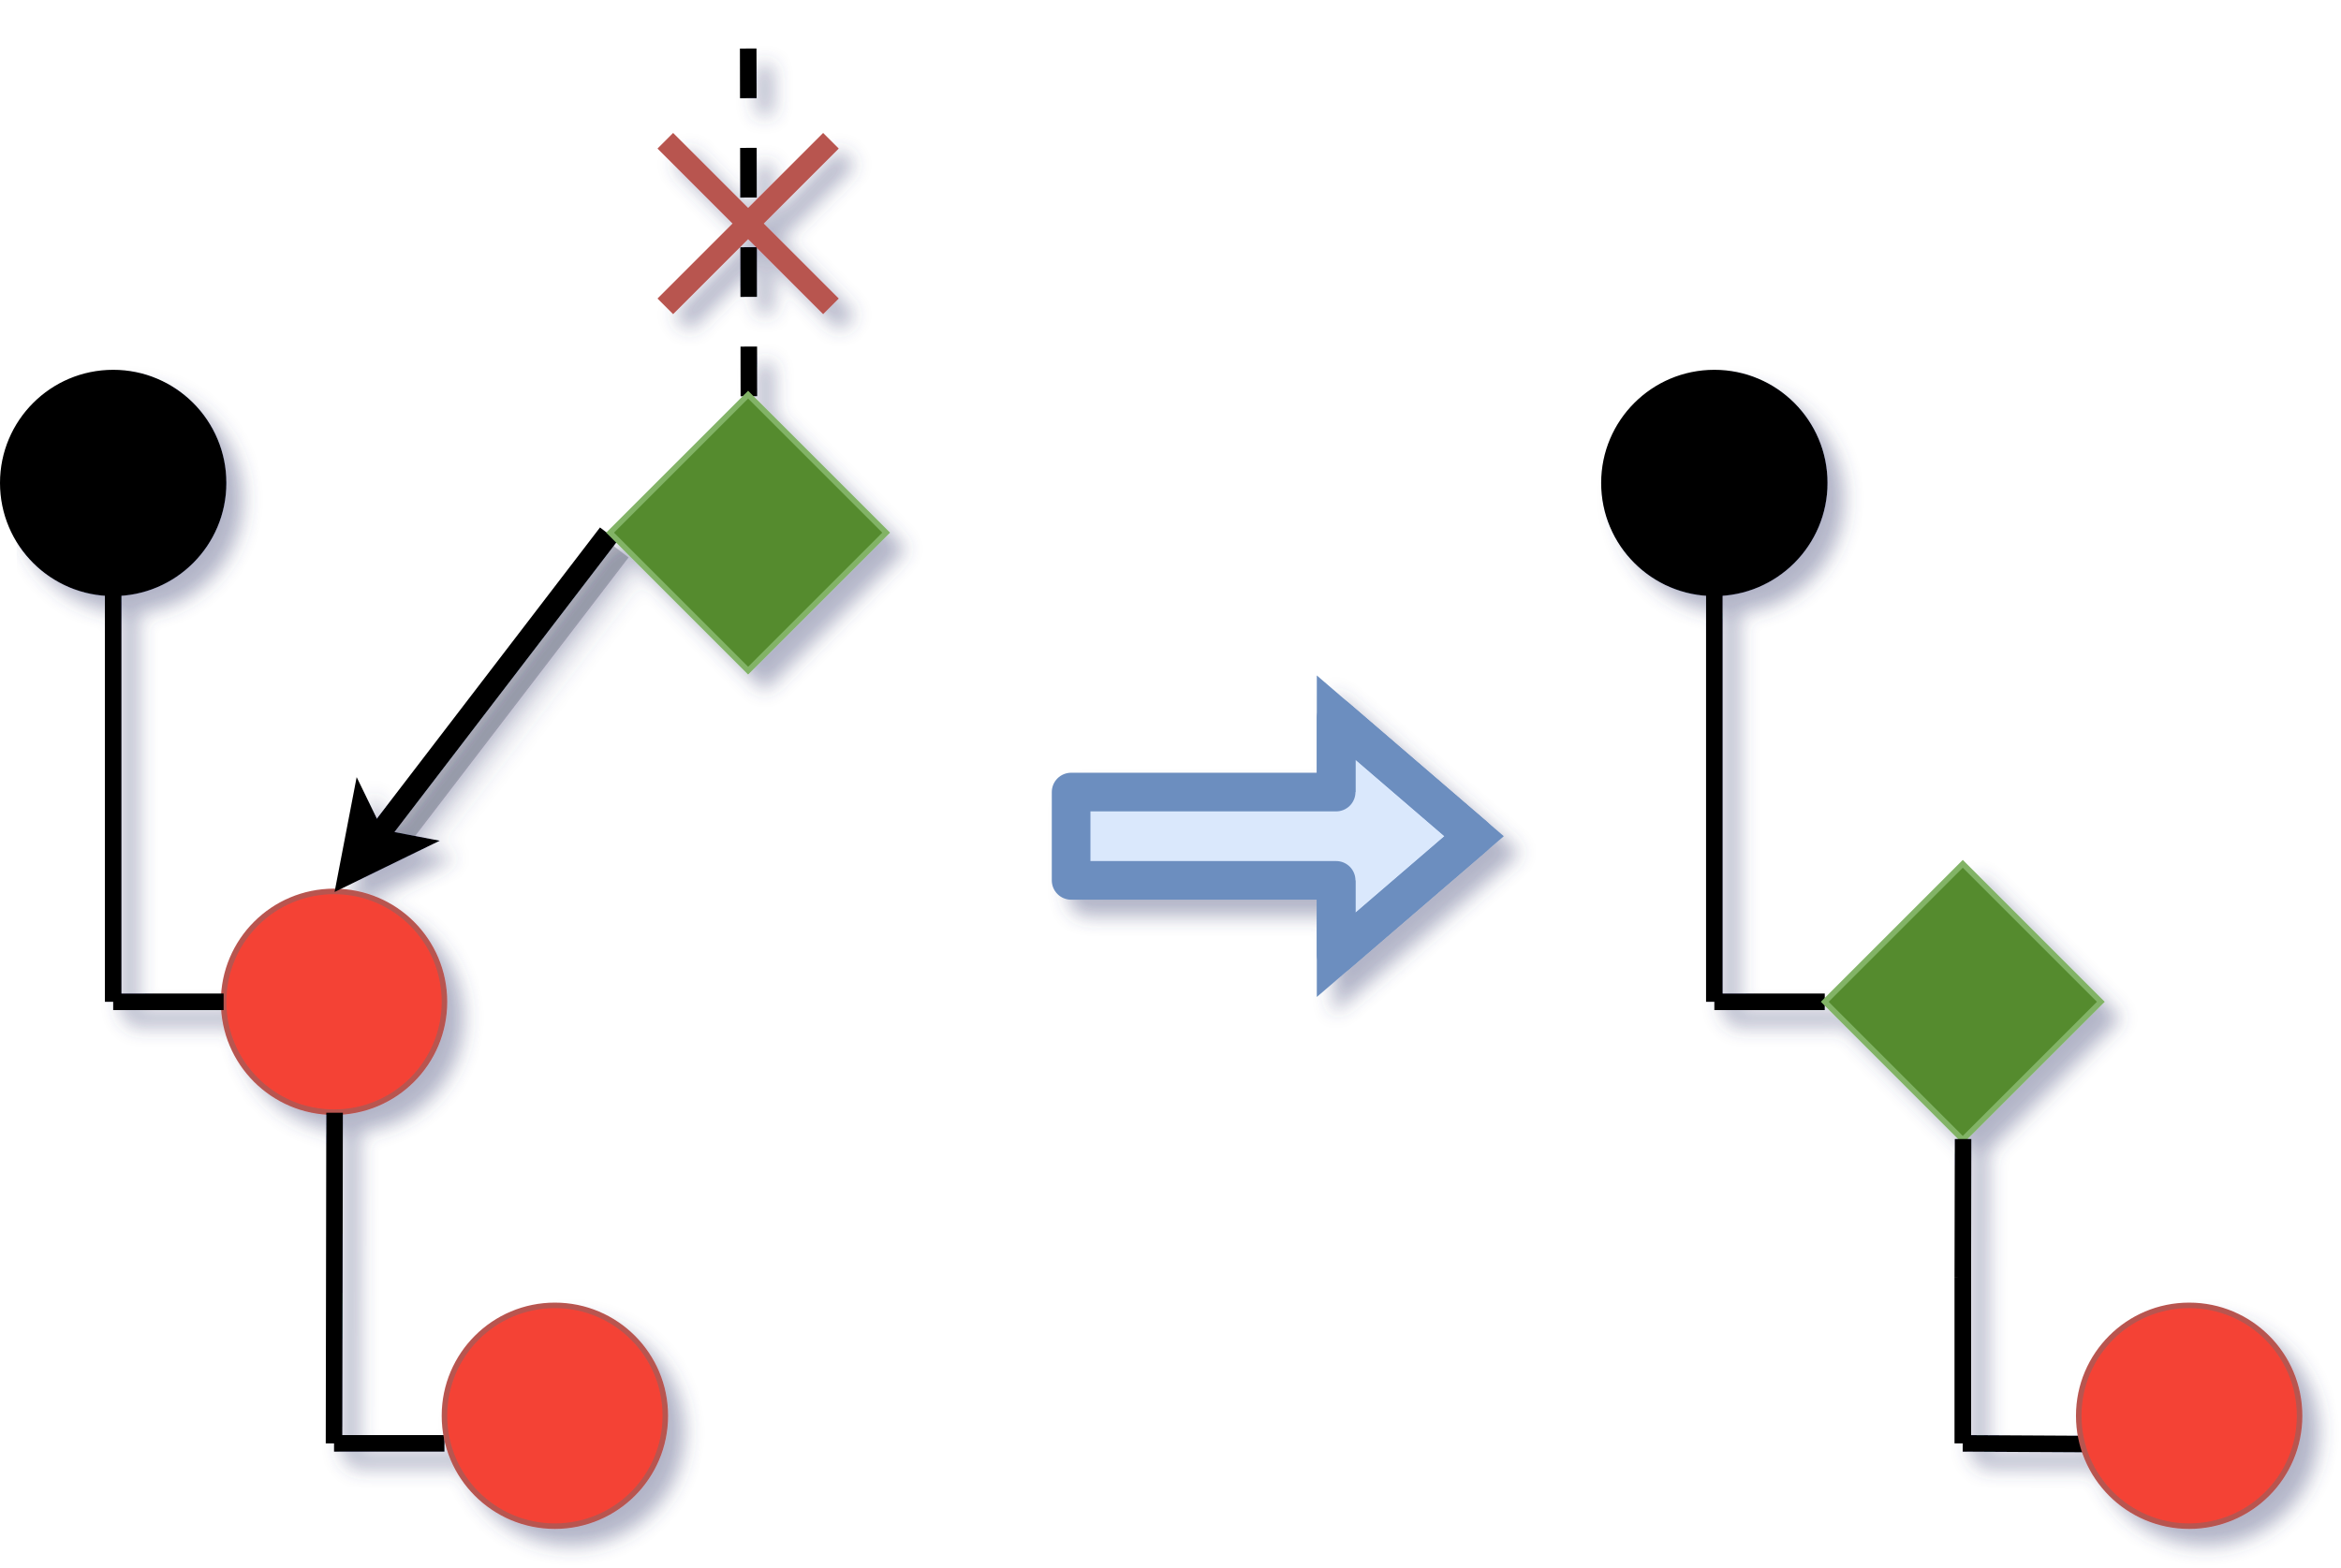
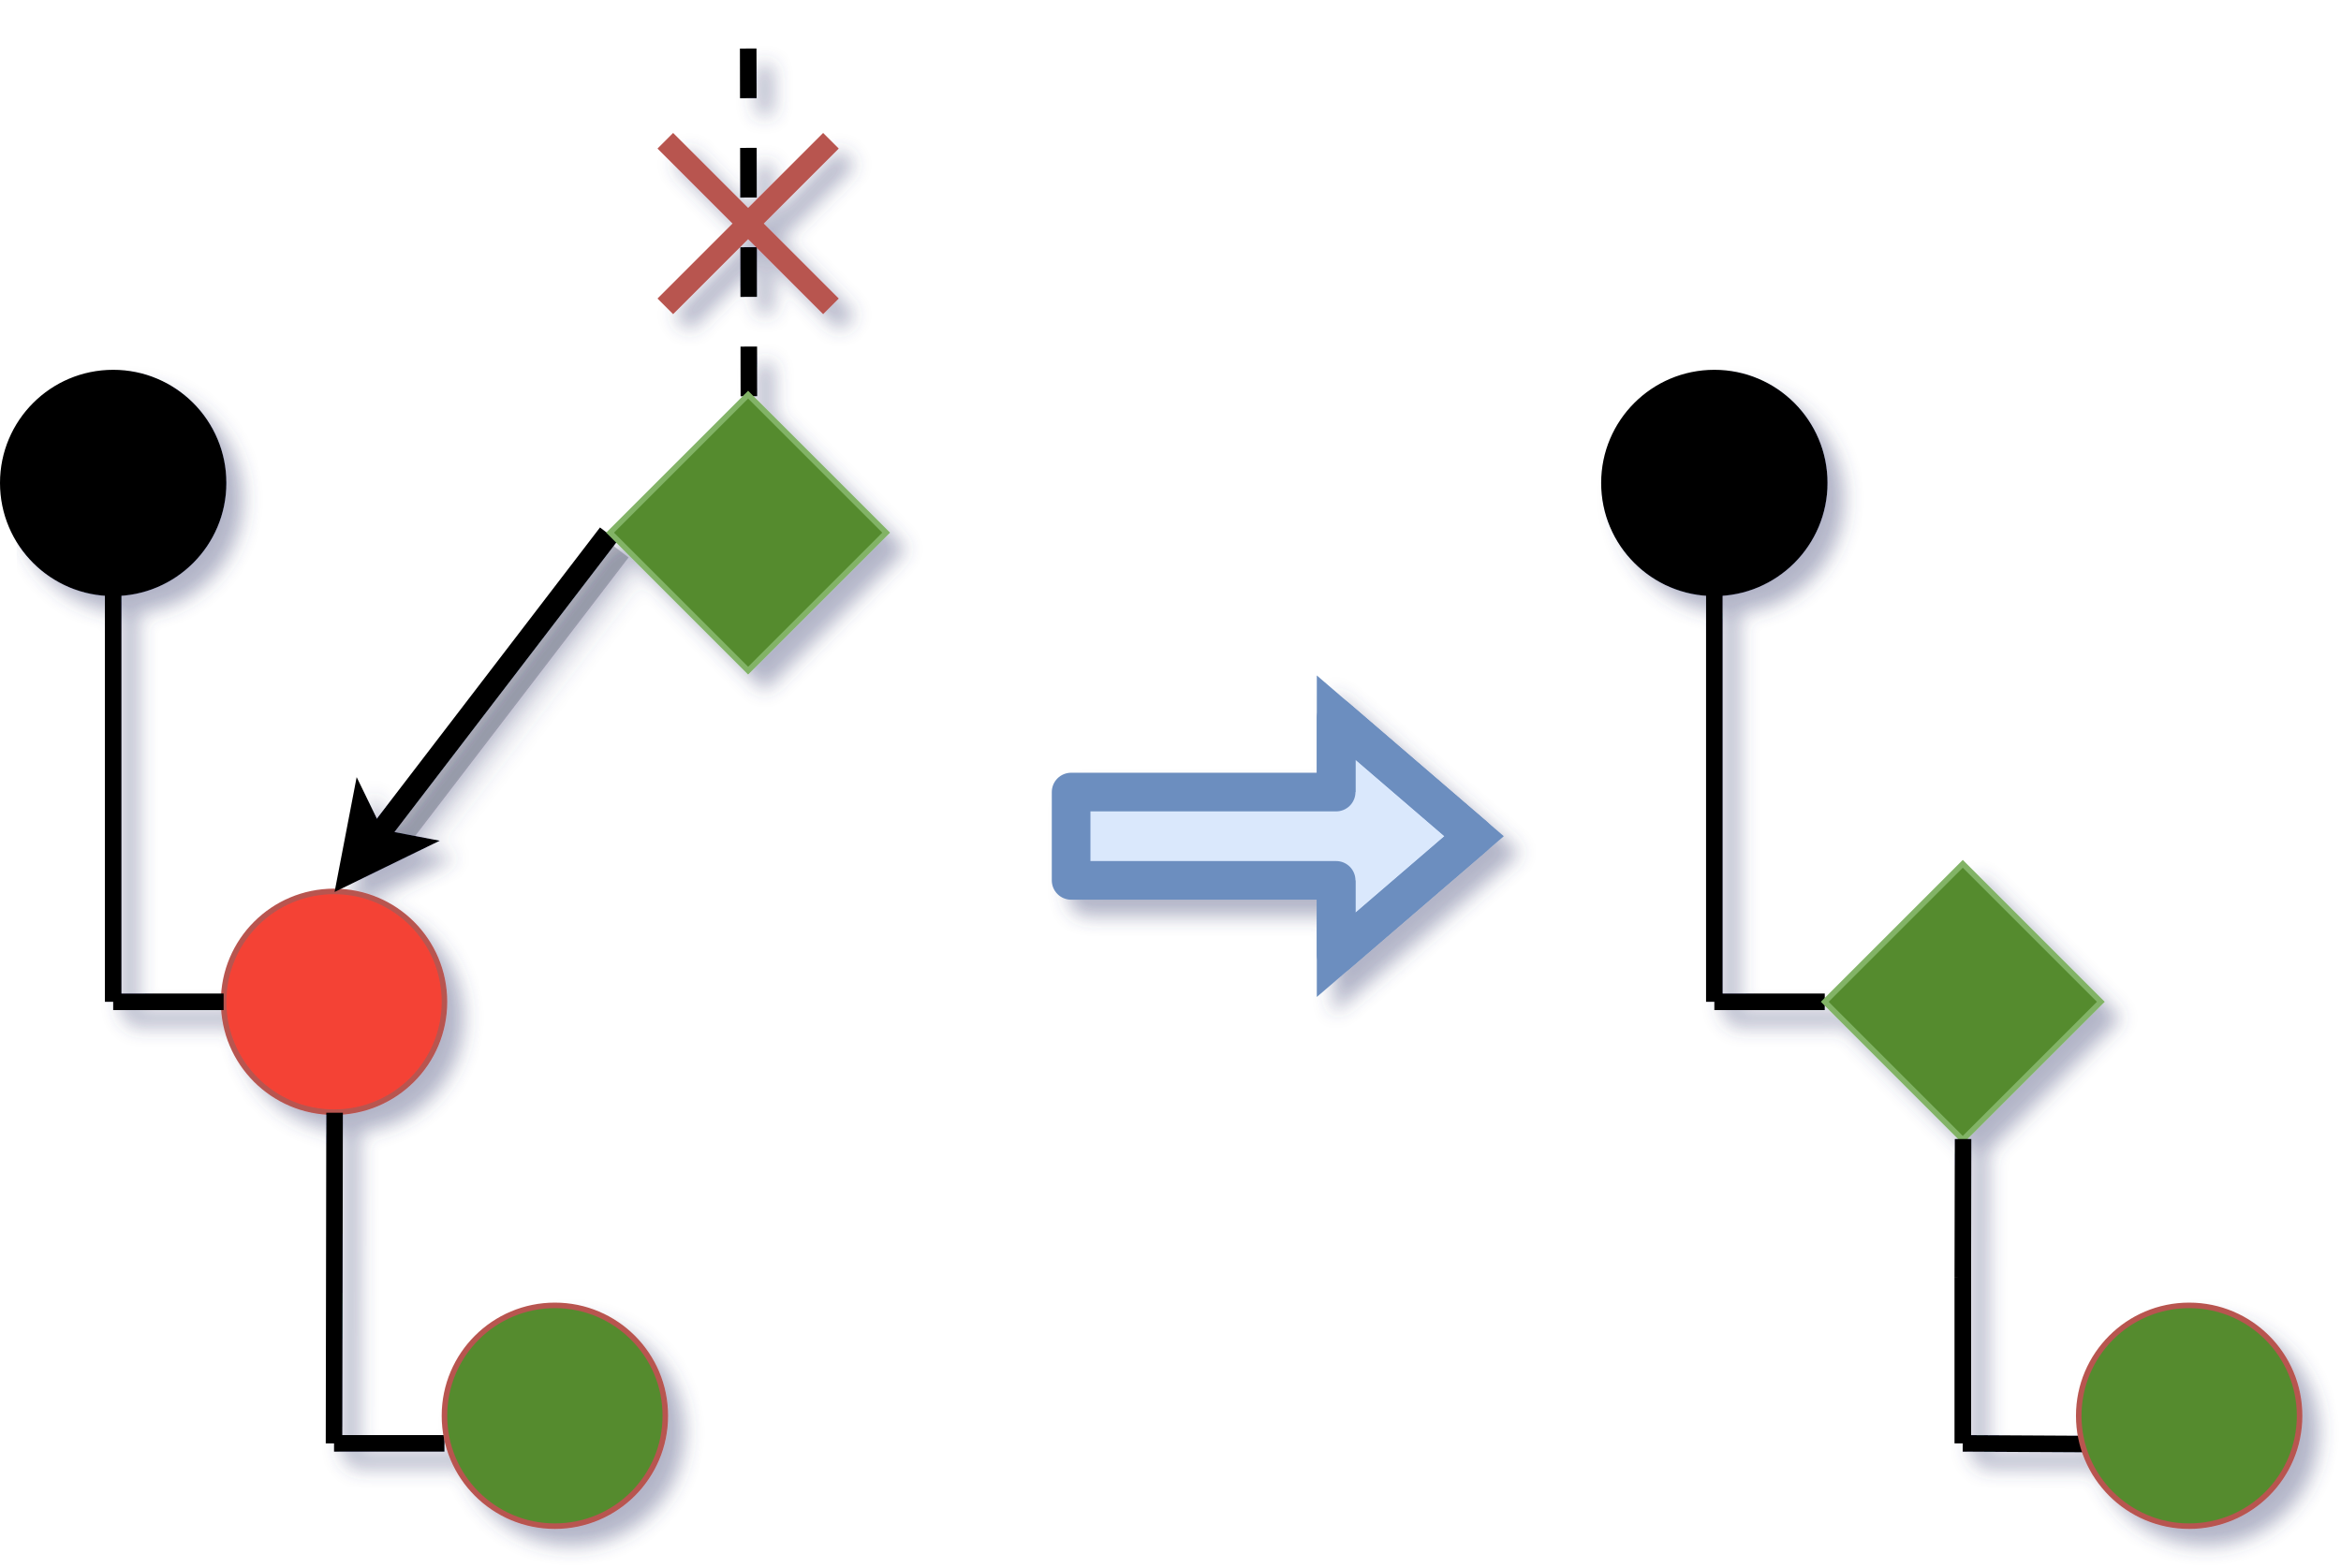
<svg xmlns="http://www.w3.org/2000/svg" width="424" height="284" version="1.1" content="&lt;mxfile userAgent=&quot;Mozilla/5.0 (Windows NT 10.0; Win64; x64) AppleWebKit/537.36 (KHTML, like Gecko) Chrome/64.0.328.140 Safari/537.36&quot; version=&quot;8.1.8&quot; editor=&quot;www.draw.io&quot; type=&quot;device&quot;&gt;&lt;diagram&gt;7VrBcpswEP0aXz0ICZCPdZq2h3amMzm0PcogDA1GHpBju19fAZJBggSCsSeexAcGrWAR7+2udhfP4N3m8DUj2+gHC2gys63gMIOfZ7a9wFAcC8GxErhACtZZHFQiUAse4n9UCi0p3cUBzbULOWMJj7e60GdpSn2uyUiWsb1+WcgS/albsqYtwYNPkrb0VxzwqJJi26vl32i8jtSTgbuoZlbEf1xnbJfK581sGJa/anpDlC75onlEArZviOD9DN5ljPHqbHO4o0kBrYKtuu/LM7OndWc05UNusKsbnkiyo2rF5br4UWEhbhCwi8FyH8WcPmyJX8zsBfFCFvFNIkZAnJJ8W3ERxgcq9C/DOEnuWMKyUhEMEYLQFfKcZ+yRNmZW2EGOJWbkamjG6eHZNwInnIT5UbahPDuKS+QNnkRWWR6S433NoxJFDQqVjEjLWZ8U1+iJEwlgN5jwimBa5W8ayKAOmYPcq0GGBkCWBp8KlxajlKVUh6kyJeWj8IQHDVoO3otG43WdjtdVsowmhMdPuvouDOQTfrJYPPgEtmPYp2ugmLNd5lN5U9NzDT2mnZt6OMnWlLf0lIScXnoQR84HRyM5MvQ4+GIcuWdyRA8x/y3OrbkjR39ey14FiratvBlCAZiI0YWuxzNj4HSMemcy+tZ9zKTEs9A4SnoVTccJfneRsM/eR5N0OcdZjCEpIHlUpFklTb1x0bpJLoHrzAGysePJo745Oda8MYfskUS7jqYWXW7PUyY12h3N+gT71PdfrE900tEtkG7mIHBsmMWGosuFWQA+iO0n1uRjNLGmhVyQWPtVxPoJyfPYNyJyKh7XCMnFUMXkU7Ruxurysja/p87LC8mSltLK6r5C442muVAPvqLgmDdD+mKchRiWhi+3d4ObbaHYhhNdsYcC3l8TBSId7tH1HHR7FE1o2++vjzIdTYaiC3ZSwJBWym21xFvFlzLFawSnAX0MsRVvi9MwoQdp/su+NMAAMiAUh50pnutjugrFjM82hZKO4s27AVeyjQ3GhWNdyepR9IwrCTbIsXHZtrggf2HBZhMVal+ixEmlcbSf4rZbCvYe5JBlPGJrlpLkvpYuyy9zZZ1vGRbRVfMbFX+deZp5p5ZL/qWcH+UnTbLjTIjqxXxnbNsZzlHbpl0UhgEZlp2CjuxUyQbY8GDjHOz2A7owWcQ2q13eH0UNXBwHL+2wy9exvYKuO1FGZ2YGsB00X/L3c9BTvj6+na9MFWim2lEK3UQagfWyxgNjYx925hbyXLBQR51ijJrlEjQWOl2OYZ/b4Ghz+ExwKhm/OX7HdpkR6Oxh1mq7+p+j971zDMCe3ADeDcm90WBCPx3QjnjbuxgwCyfF5jV2sSF9iduqpJDlGrZ3sUpKDOu/gVW2W//VDt7/Bw==&lt;/diagram&gt;&lt;/mxfile&gt;">
  <defs>
    <filter id="dropShadow">
      <feGaussianBlur in="SourceAlpha" stdDeviation="1.7" result="blur" />
      <feOffset in="blur" dx="3" dy="3" result="offsetBlur" />
      <feFlood flood-color="#3D4574" flood-opacity="0.4" result="offsetColor" />
      <feComposite in="offsetColor" in2="offsetBlur" operator="in" result="offsetBlur" />
      <feBlend in="SourceGraphic" in2="offsetBlur" />
    </filter>
  </defs>
  <g transform="translate(0.5,0.5)" filter="url(#dropShadow)">
    <ellipse cx="60" cy="181" rx="20" ry="20" fill="#f44336" stroke="#b85450" pointer-events="none" />
    <ellipse cx="20" cy="87" rx="20" ry="20" fill="#000000" stroke="#000000" pointer-events="none" />
    <path d="M 20 181 L 40 181" fill="none" stroke="#000000" stroke-width="3" stroke-miterlimit="10" pointer-events="none" />
    <path d="M 20 181 L 20 101" fill="none" stroke="#000000" stroke-width="3" stroke-miterlimit="10" pointer-events="none" />
    <path d="M 60.1 201.1 L 60 261" fill="none" stroke="#000000" stroke-width="3" stroke-miterlimit="10" pointer-events="none" />
    <path d="M 80 225 L 80 225" fill="none" stroke="#000000" stroke-miterlimit="10" pointer-events="none" />
    <path d="M 60 261 L 80 261" fill="none" stroke="#000000" stroke-width="3" stroke-miterlimit="10" pointer-events="none" />
    <path d="M 135.14 71.29 L 135 1" fill="none" stroke="#000000" stroke-width="3" stroke-miterlimit="10" stroke-dasharray="9 9" pointer-events="none" />
    <path d="M 120 55 L 150 25" fill="none" stroke="#b85450" stroke-width="4" stroke-miterlimit="10" pointer-events="none" />
    <path d="M 150 55 L 120 25" fill="none" stroke="#b85450" stroke-width="4" stroke-miterlimit="10" pointer-events="none" />
    <path d="M 109.76 96.28 L 67.38 151.6" fill="none" stroke="#000000" stroke-width="4" stroke-miterlimit="10" transform="translate(2,3)" opacity="0.25" />
    <path d="M 109.76 96.28 L 67.38 151.6" fill="none" stroke="#000000" stroke-width="4" stroke-miterlimit="10" pointer-events="none" />
    <path d="M 62.82 157.55 L 64.93 146.57 L 67.38 151.6 L 72.87 152.65 Z" fill="#000000" stroke="#000000" stroke-width="4" stroke-miterlimit="10" pointer-events="none" />
    <ellipse cx="310" cy="87" rx="20" ry="20" fill="#000000" stroke="#000000" pointer-events="none" />
    <path d="M 310 181 L 330 181" fill="none" stroke="#000000" stroke-width="3" stroke-miterlimit="10" pointer-events="none" />
    <path d="M 310 181 L 310 101" fill="none" stroke="#000000" stroke-width="3" stroke-miterlimit="10" pointer-events="none" />
-     <ellipse cx="100" cy="256" rx="20" ry="20" fill="#f44336" stroke="#b85450" pointer-events="none" />
+     <ellipse cx="100" cy="256" rx="20" ry="20" fill="#558b2f" stroke="#b85450" pointer-events="none" />
    <path d="M 193.5 159 L 193.5 143 L 220 143 L 241.5 143 L 241.5 129.5 L 266.5 151 L 241.5 172.5 L 241.5 159 L 220 159 Q 220 159 220 159 Z" fill="#dae8fc" stroke="#6c8ebf" stroke-width="7" stroke-linejoin="round" stroke-miterlimit="10" pointer-events="none" />
    <path d="M 241.5 143 L 241.5 129.5 L 266.5 151 L 241.5 172.5 L 241.5 159" fill="none" stroke="#6c8ebf" stroke-width="7" stroke-linejoin="flat" stroke-miterlimit="4" pointer-events="none" />
    <path d="M 295.97 72.83 L 295.97 72.83" fill="none" stroke="#000000" stroke-width="4" stroke-miterlimit="10" transform="translate(2,3)" opacity="0.25" />
    <path d="M 295.97 72.83 L 295.97 72.83" fill="none" stroke="#000000" stroke-width="4" stroke-miterlimit="10" pointer-events="none" />
    <path d="M 295.97 72.83 L 295.97 72.83 L 295.97 72.83 L 295.97 72.83 Z" fill="#000000" stroke="#000000" stroke-width="4" stroke-miterlimit="10" pointer-events="none" />
    <path d="M 355 156 L 380 181 L 355 206 L 330 181 Z" fill="#558b2f" stroke="#82b366" stroke-miterlimit="10" pointer-events="none" />
    <path d="M 355 231 L 355.05 205.86" fill="none" stroke="#000000" stroke-width="3" stroke-miterlimit="10" pointer-events="none" />
    <path d="M 355 261 L 380.29 261.14" fill="none" stroke="#000000" stroke-width="3" stroke-miterlimit="10" pointer-events="none" />
    <path d="M 355 261 L 355 231" fill="none" stroke="#000000" stroke-width="3" stroke-miterlimit="10" pointer-events="none" />
    <path d="M 135 71 L 160 96 L 135 121 L 110 96 Z" fill="#558b2f" stroke="#82b366" stroke-miterlimit="10" pointer-events="none" />
-     <ellipse cx="396" cy="256" rx="20" ry="20" fill="#f44336" stroke="#b85450" pointer-events="none" />
+     <ellipse cx="396" cy="256" rx="20" ry="20" fill="#558b2f" stroke="#b85450" pointer-events="none" />
  </g>
</svg>
